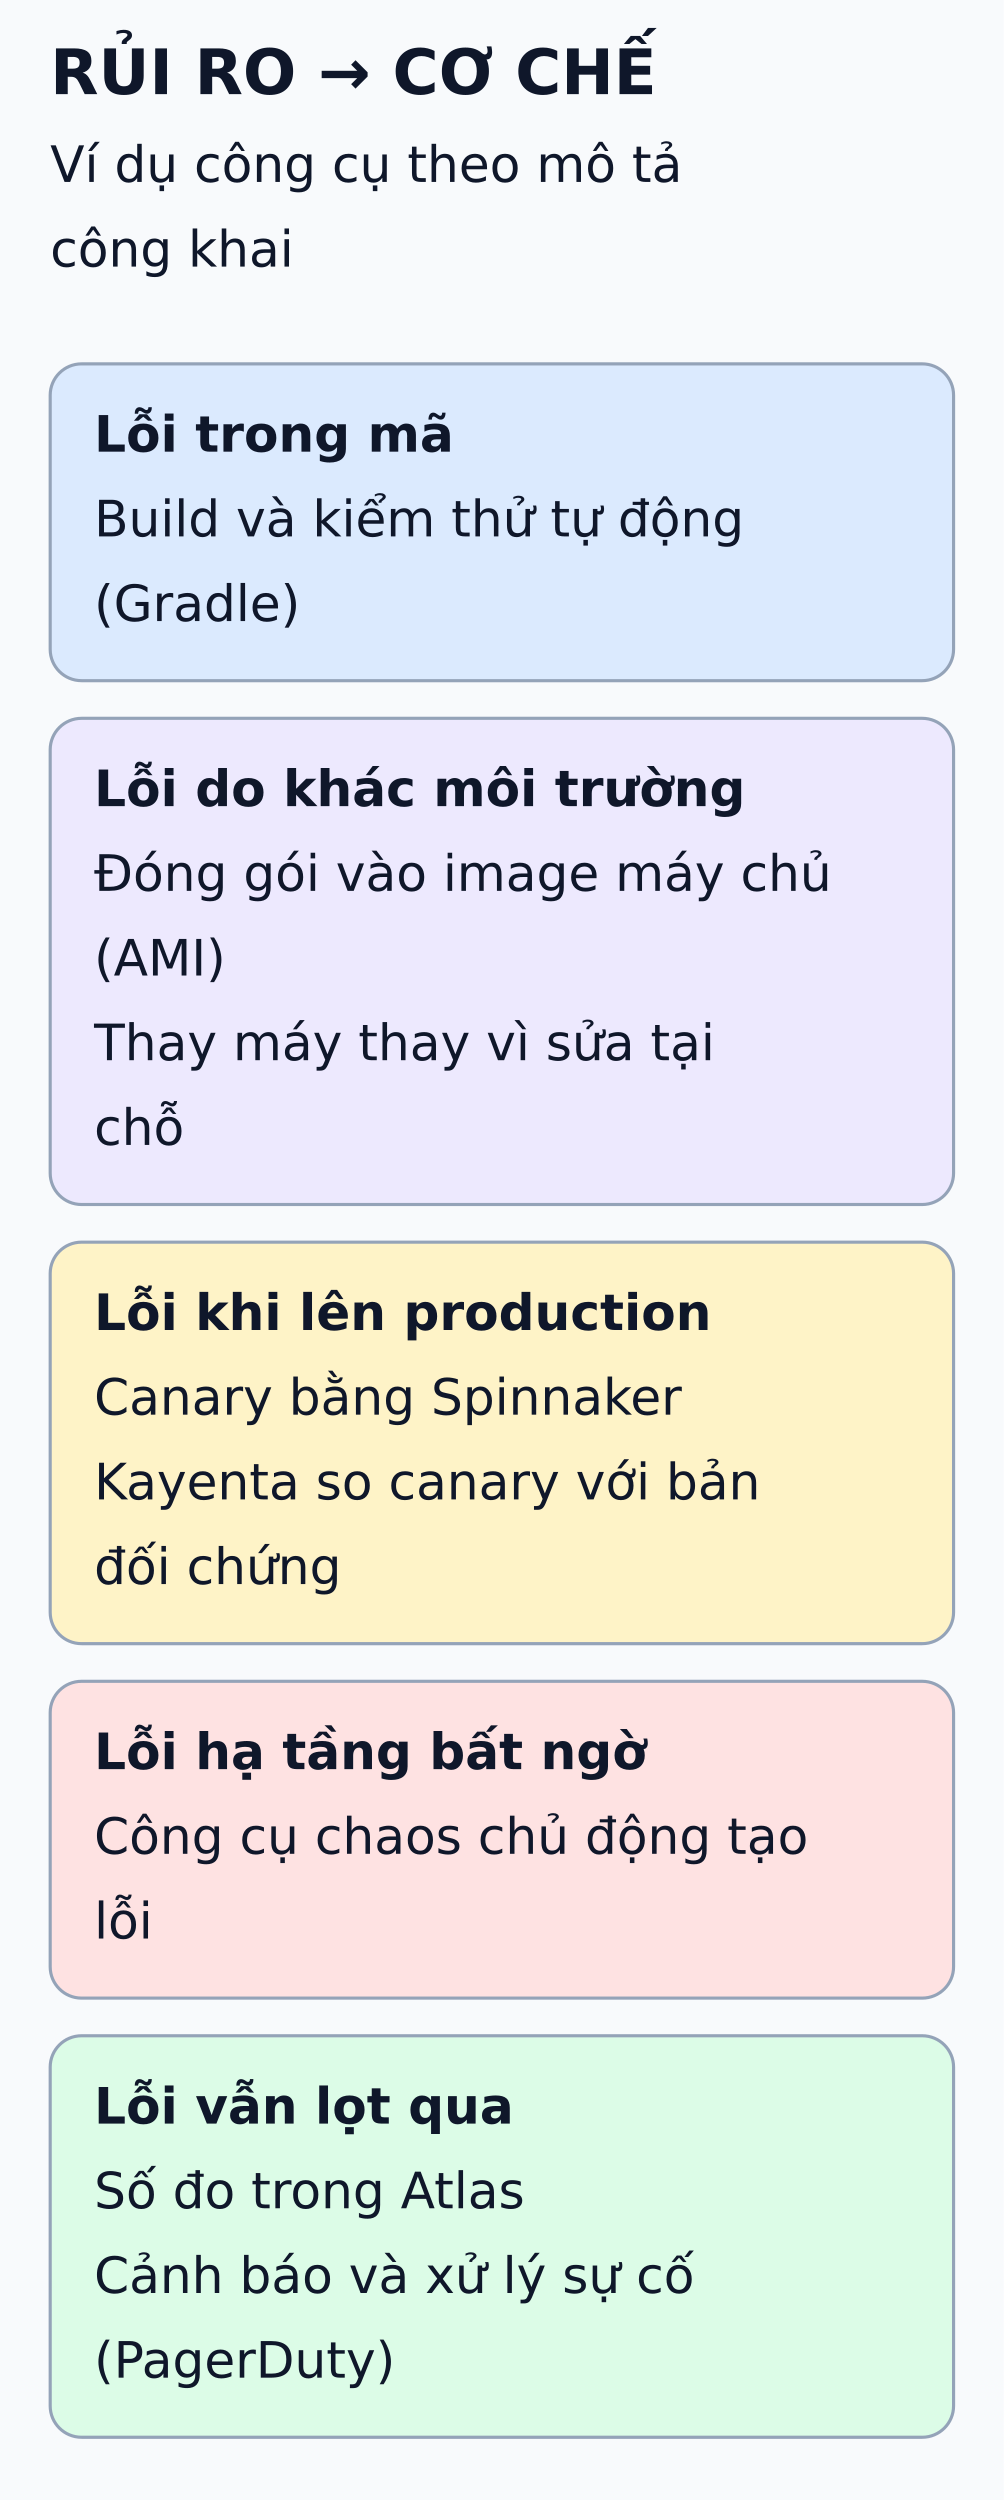
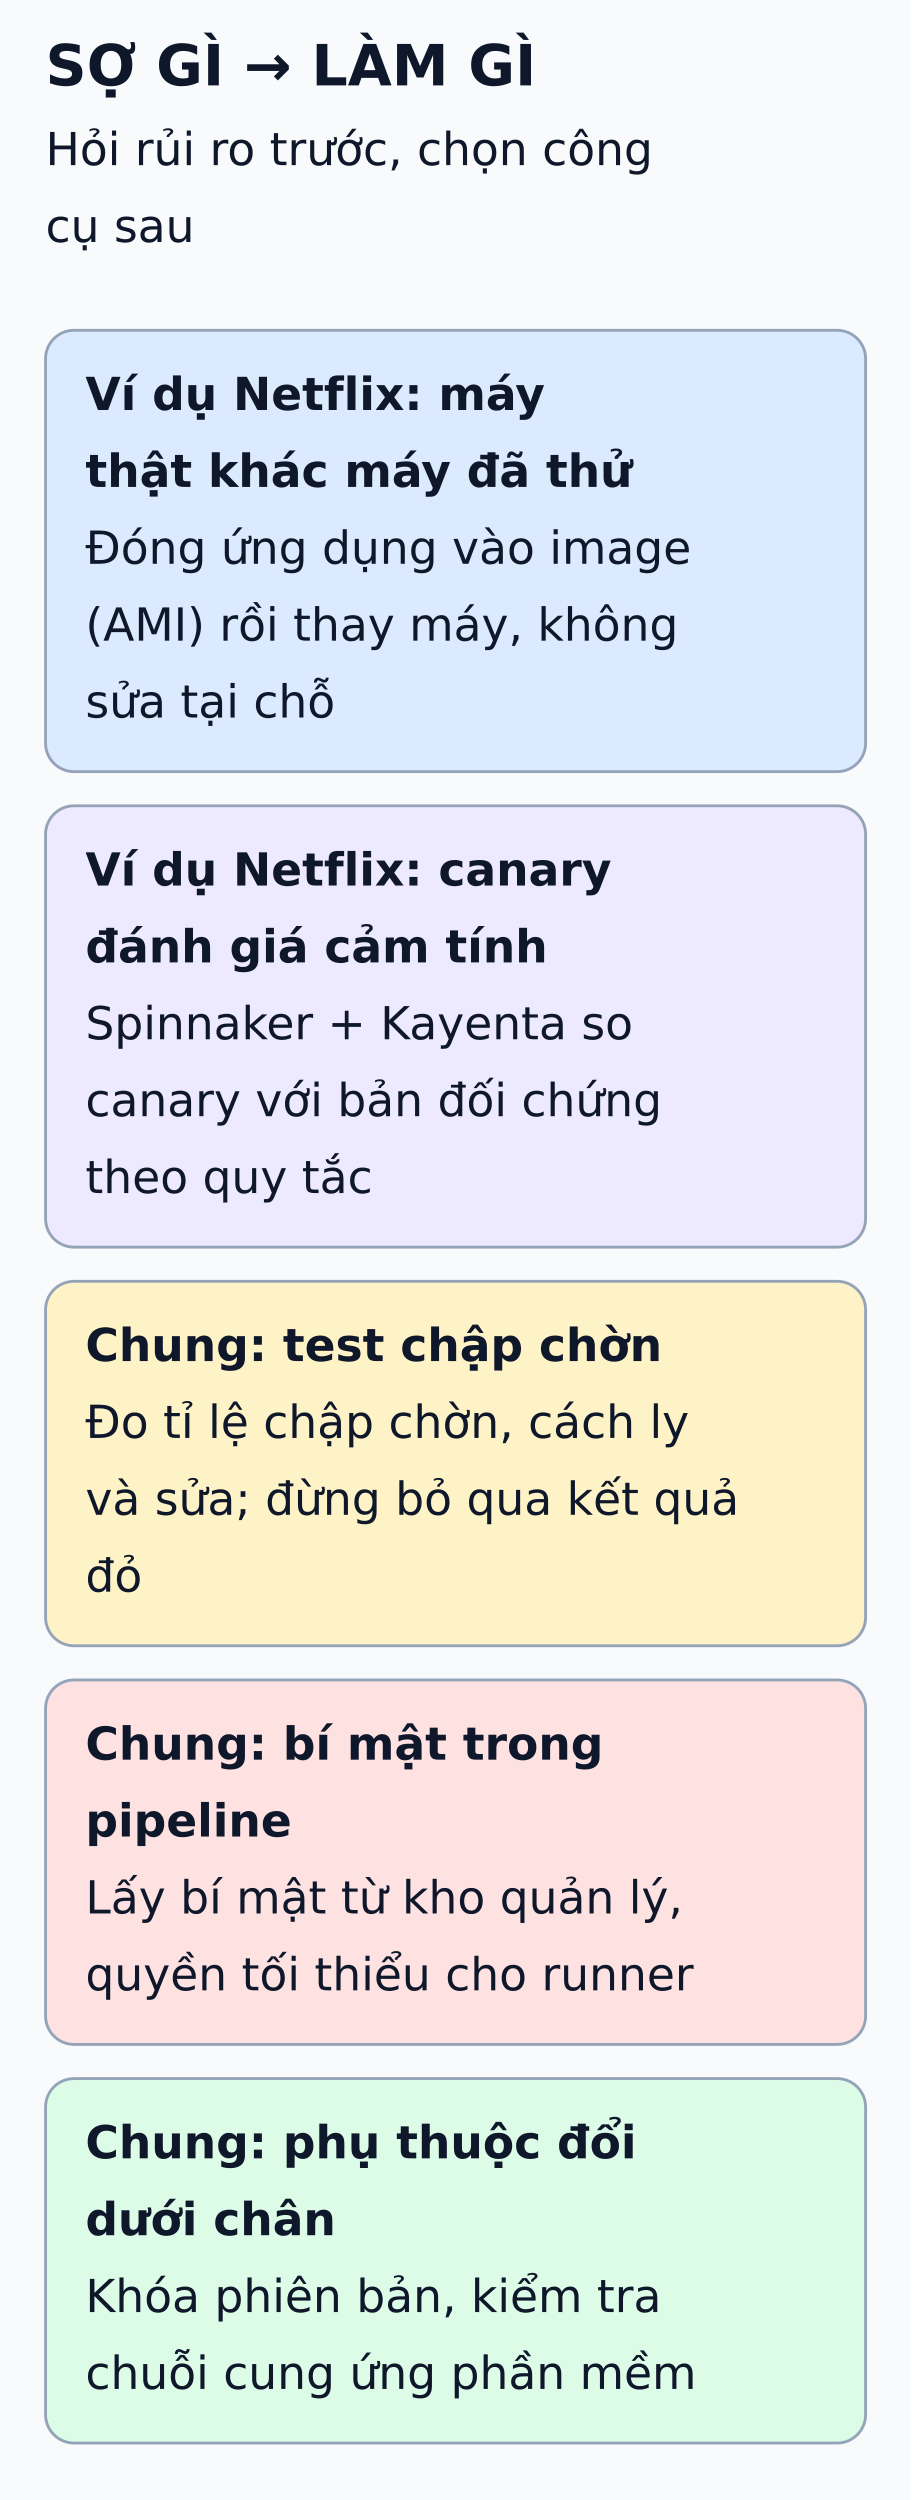
- <svg xmlns="http://www.w3.org/2000/svg" viewBox="0 0 320 797" width="320" height="797" role="img" aria-labelledby="title desc">
+ <svg xmlns="http://www.w3.org/2000/svg" viewBox="0 0 320 878" width="320" height="878" role="img" aria-labelledby="title desc">
  <defs>
    <marker id="arrow" markerWidth="8" markerHeight="8" refX="6" refY="3" orient="auto">
      <path d="M0,0 L6,3 L0,6" fill="none" stroke="#475569" stroke-width="1.5" />
    </marker>
  </defs>
-   <rect width="320" height="797" fill="#f8fafc" />
+   <rect width="320" height="878" fill="#f8fafc" />
  <g font-family="DejaVu Sans, Arial, sans-serif" fill="#0f172a">
-     <text x="16" y="30" font-size="20" font-weight="bold">RỦI RO → CƠ CHẾ</text>
-     <text x="16" y="58" font-size="16" font-weight="normal">Ví dụ công cụ theo mô tả</text>
-     <text x="16" y="85" font-size="16" font-weight="normal">công khai</text>
-     <rect x="16" y="116" width="288" height="101" rx="10" fill="#dbeafe" stroke="#94a3b8" />
-     <text x="30" y="144" font-size="16" font-weight="bold">Lỗi trong mã</text>
-     <text x="30" y="171" font-size="16" font-weight="normal">Build và kiểm thử tự động</text>
-     <text x="30" y="198" font-size="16" font-weight="normal">(Gradle)</text>
-     <rect x="16" y="229" width="288" height="155" rx="10" fill="#ede9fe" stroke="#94a3b8" />
-     <text x="30" y="257" font-size="16" font-weight="bold">Lỗi do khác môi trường</text>
-     <text x="30" y="284" font-size="16" font-weight="normal">Đóng gói vào image máy chủ</text>
-     <text x="30" y="311" font-size="16" font-weight="normal">(AMI)</text>
-     <text x="30" y="338" font-size="16" font-weight="normal">Thay máy thay vì sửa tại</text>
-     <text x="30" y="365" font-size="16" font-weight="normal">chỗ</text>
-     <rect x="16" y="396" width="288" height="128" rx="10" fill="#fef3c7" stroke="#94a3b8" />
-     <text x="30" y="424" font-size="16" font-weight="bold">Lỗi khi lên production</text>
-     <text x="30" y="451" font-size="16" font-weight="normal">Canary bằng Spinnaker</text>
-     <text x="30" y="478" font-size="16" font-weight="normal">Kayenta so canary với bản</text>
-     <text x="30" y="505" font-size="16" font-weight="normal">đối chứng</text>
-     <rect x="16" y="536" width="288" height="101" rx="10" fill="#fee2e2" stroke="#94a3b8" />
-     <text x="30" y="564" font-size="16" font-weight="bold">Lỗi hạ tầng bất ngờ</text>
-     <text x="30" y="591" font-size="16" font-weight="normal">Công cụ chaos chủ động tạo</text>
-     <text x="30" y="618" font-size="16" font-weight="normal">lỗi</text>
-     <rect x="16" y="649" width="288" height="128" rx="10" fill="#dcfce7" stroke="#94a3b8" />
-     <text x="30" y="677" font-size="16" font-weight="bold">Lỗi vẫn lọt qua</text>
-     <text x="30" y="704" font-size="16" font-weight="normal">Số đo trong Atlas</text>
-     <text x="30" y="731" font-size="16" font-weight="normal">Cảnh báo và xử lý sự cố</text>
-     <text x="30" y="758" font-size="16" font-weight="normal">(PagerDuty)</text>
+     <text x="16" y="30" font-size="20" font-weight="bold">SỢ GÌ → LÀM GÌ</text>
+     <text x="16" y="58" font-size="16" font-weight="normal">Hỏi rủi ro trước, chọn công</text>
+     <text x="16" y="85" font-size="16" font-weight="normal">cụ sau</text>
+     <rect x="16" y="116" width="288" height="155" rx="10" fill="#dbeafe" stroke="#94a3b8" />
+     <text x="30" y="144" font-size="16" font-weight="bold">Ví dụ Netflix: máy</text>
+     <text x="30" y="171" font-size="16" font-weight="bold">thật khác máy đã thử</text>
+     <text x="30" y="198" font-size="16" font-weight="normal">Đóng ứng dụng vào image</text>
+     <text x="30" y="225" font-size="16" font-weight="normal">(AMI) rồi thay máy, không</text>
+     <text x="30" y="252" font-size="16" font-weight="normal">sửa tại chỗ</text>
+     <rect x="16" y="283" width="288" height="155" rx="10" fill="#ede9fe" stroke="#94a3b8" />
+     <text x="30" y="311" font-size="16" font-weight="bold">Ví dụ Netflix: canary</text>
+     <text x="30" y="338" font-size="16" font-weight="bold">đánh giá cảm tính</text>
+     <text x="30" y="365" font-size="16" font-weight="normal">Spinnaker + Kayenta so</text>
+     <text x="30" y="392" font-size="16" font-weight="normal">canary với bản đối chứng</text>
+     <text x="30" y="419" font-size="16" font-weight="normal">theo quy tắc</text>
+     <rect x="16" y="450" width="288" height="128" rx="10" fill="#fef3c7" stroke="#94a3b8" />
+     <text x="30" y="478" font-size="16" font-weight="bold">Chung: test chập chờn</text>
+     <text x="30" y="505" font-size="16" font-weight="normal">Đo tỉ lệ chập chờn, cách ly</text>
+     <text x="30" y="532" font-size="16" font-weight="normal">và sửa; đừng bỏ qua kết quả</text>
+     <text x="30" y="559" font-size="16" font-weight="normal">đỏ</text>
+     <rect x="16" y="590" width="288" height="128" rx="10" fill="#fee2e2" stroke="#94a3b8" />
+     <text x="30" y="618" font-size="16" font-weight="bold">Chung: bí mật trong</text>
+     <text x="30" y="645" font-size="16" font-weight="bold">pipeline</text>
+     <text x="30" y="672" font-size="16" font-weight="normal">Lấy bí mật từ kho quản lý,</text>
+     <text x="30" y="699" font-size="16" font-weight="normal">quyền tối thiểu cho runner</text>
+     <rect x="16" y="730" width="288" height="128" rx="10" fill="#dcfce7" stroke="#94a3b8" />
+     <text x="30" y="758" font-size="16" font-weight="bold">Chung: phụ thuộc đổi</text>
+     <text x="30" y="785" font-size="16" font-weight="bold">dưới chân</text>
+     <text x="30" y="812" font-size="16" font-weight="normal">Khóa phiên bản, kiểm tra</text>
+     <text x="30" y="839" font-size="16" font-weight="normal">chuỗi cung ứng phần mềm</text>
  </g>
</svg>
